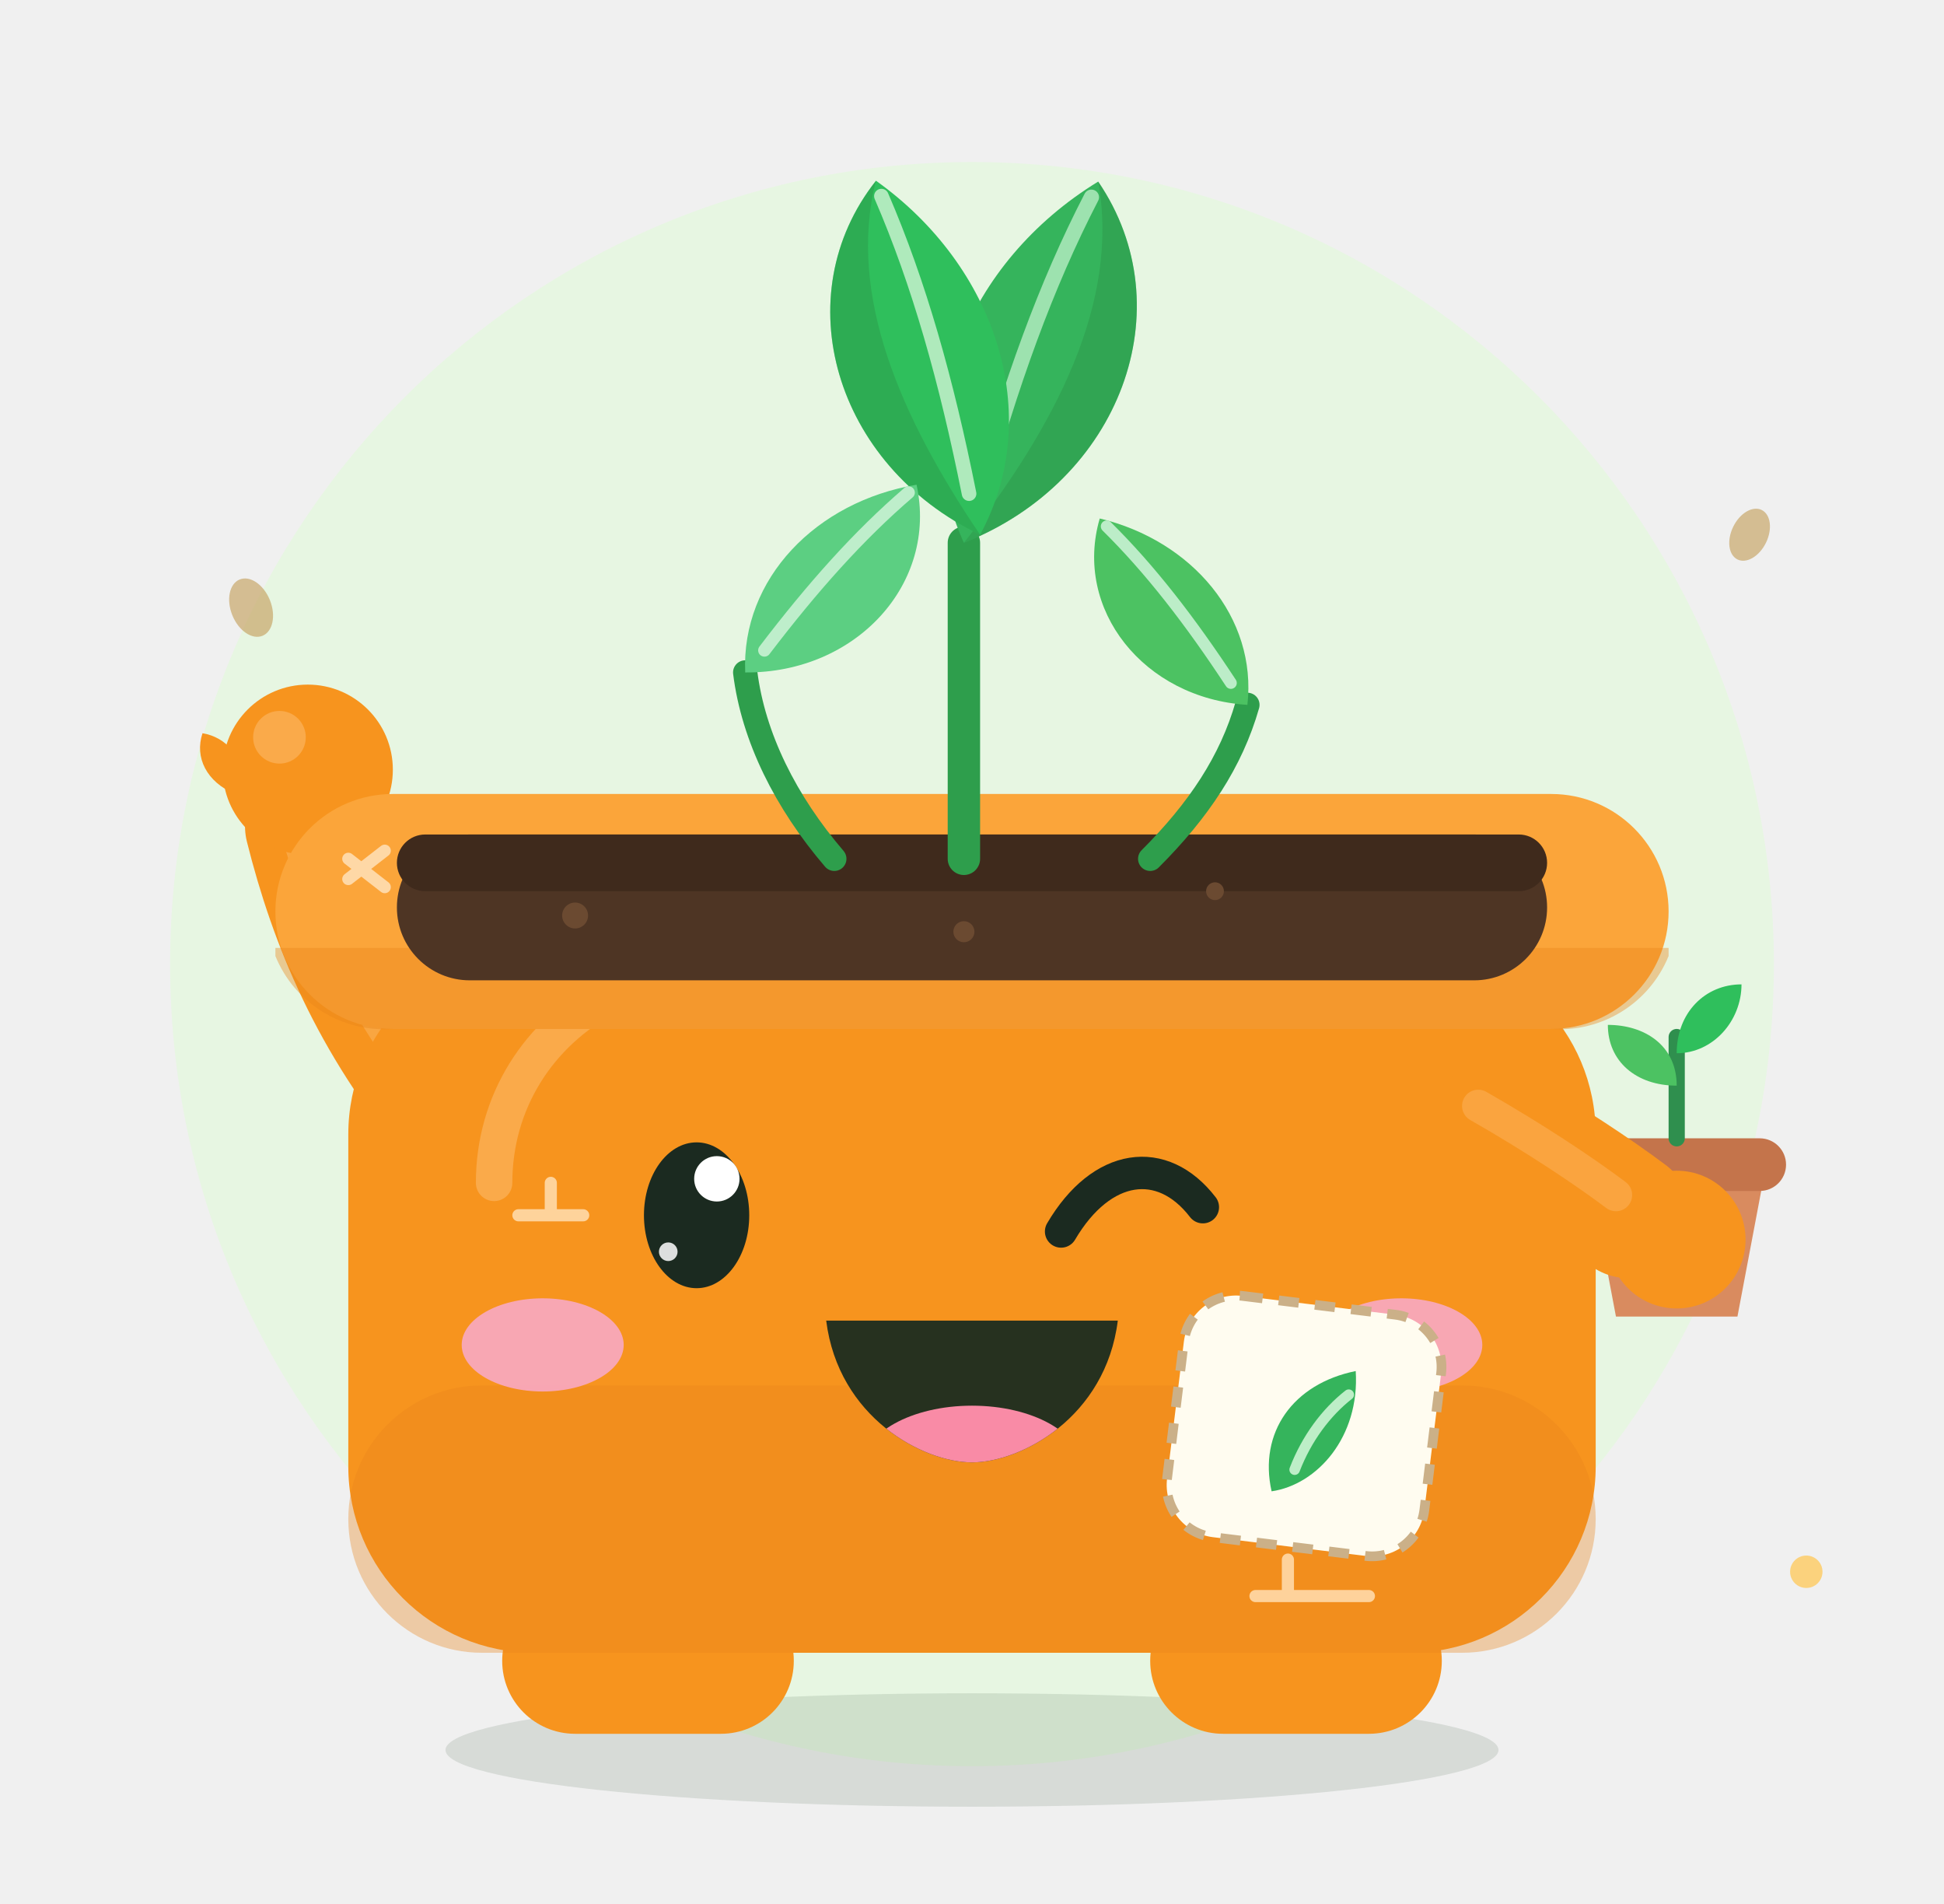
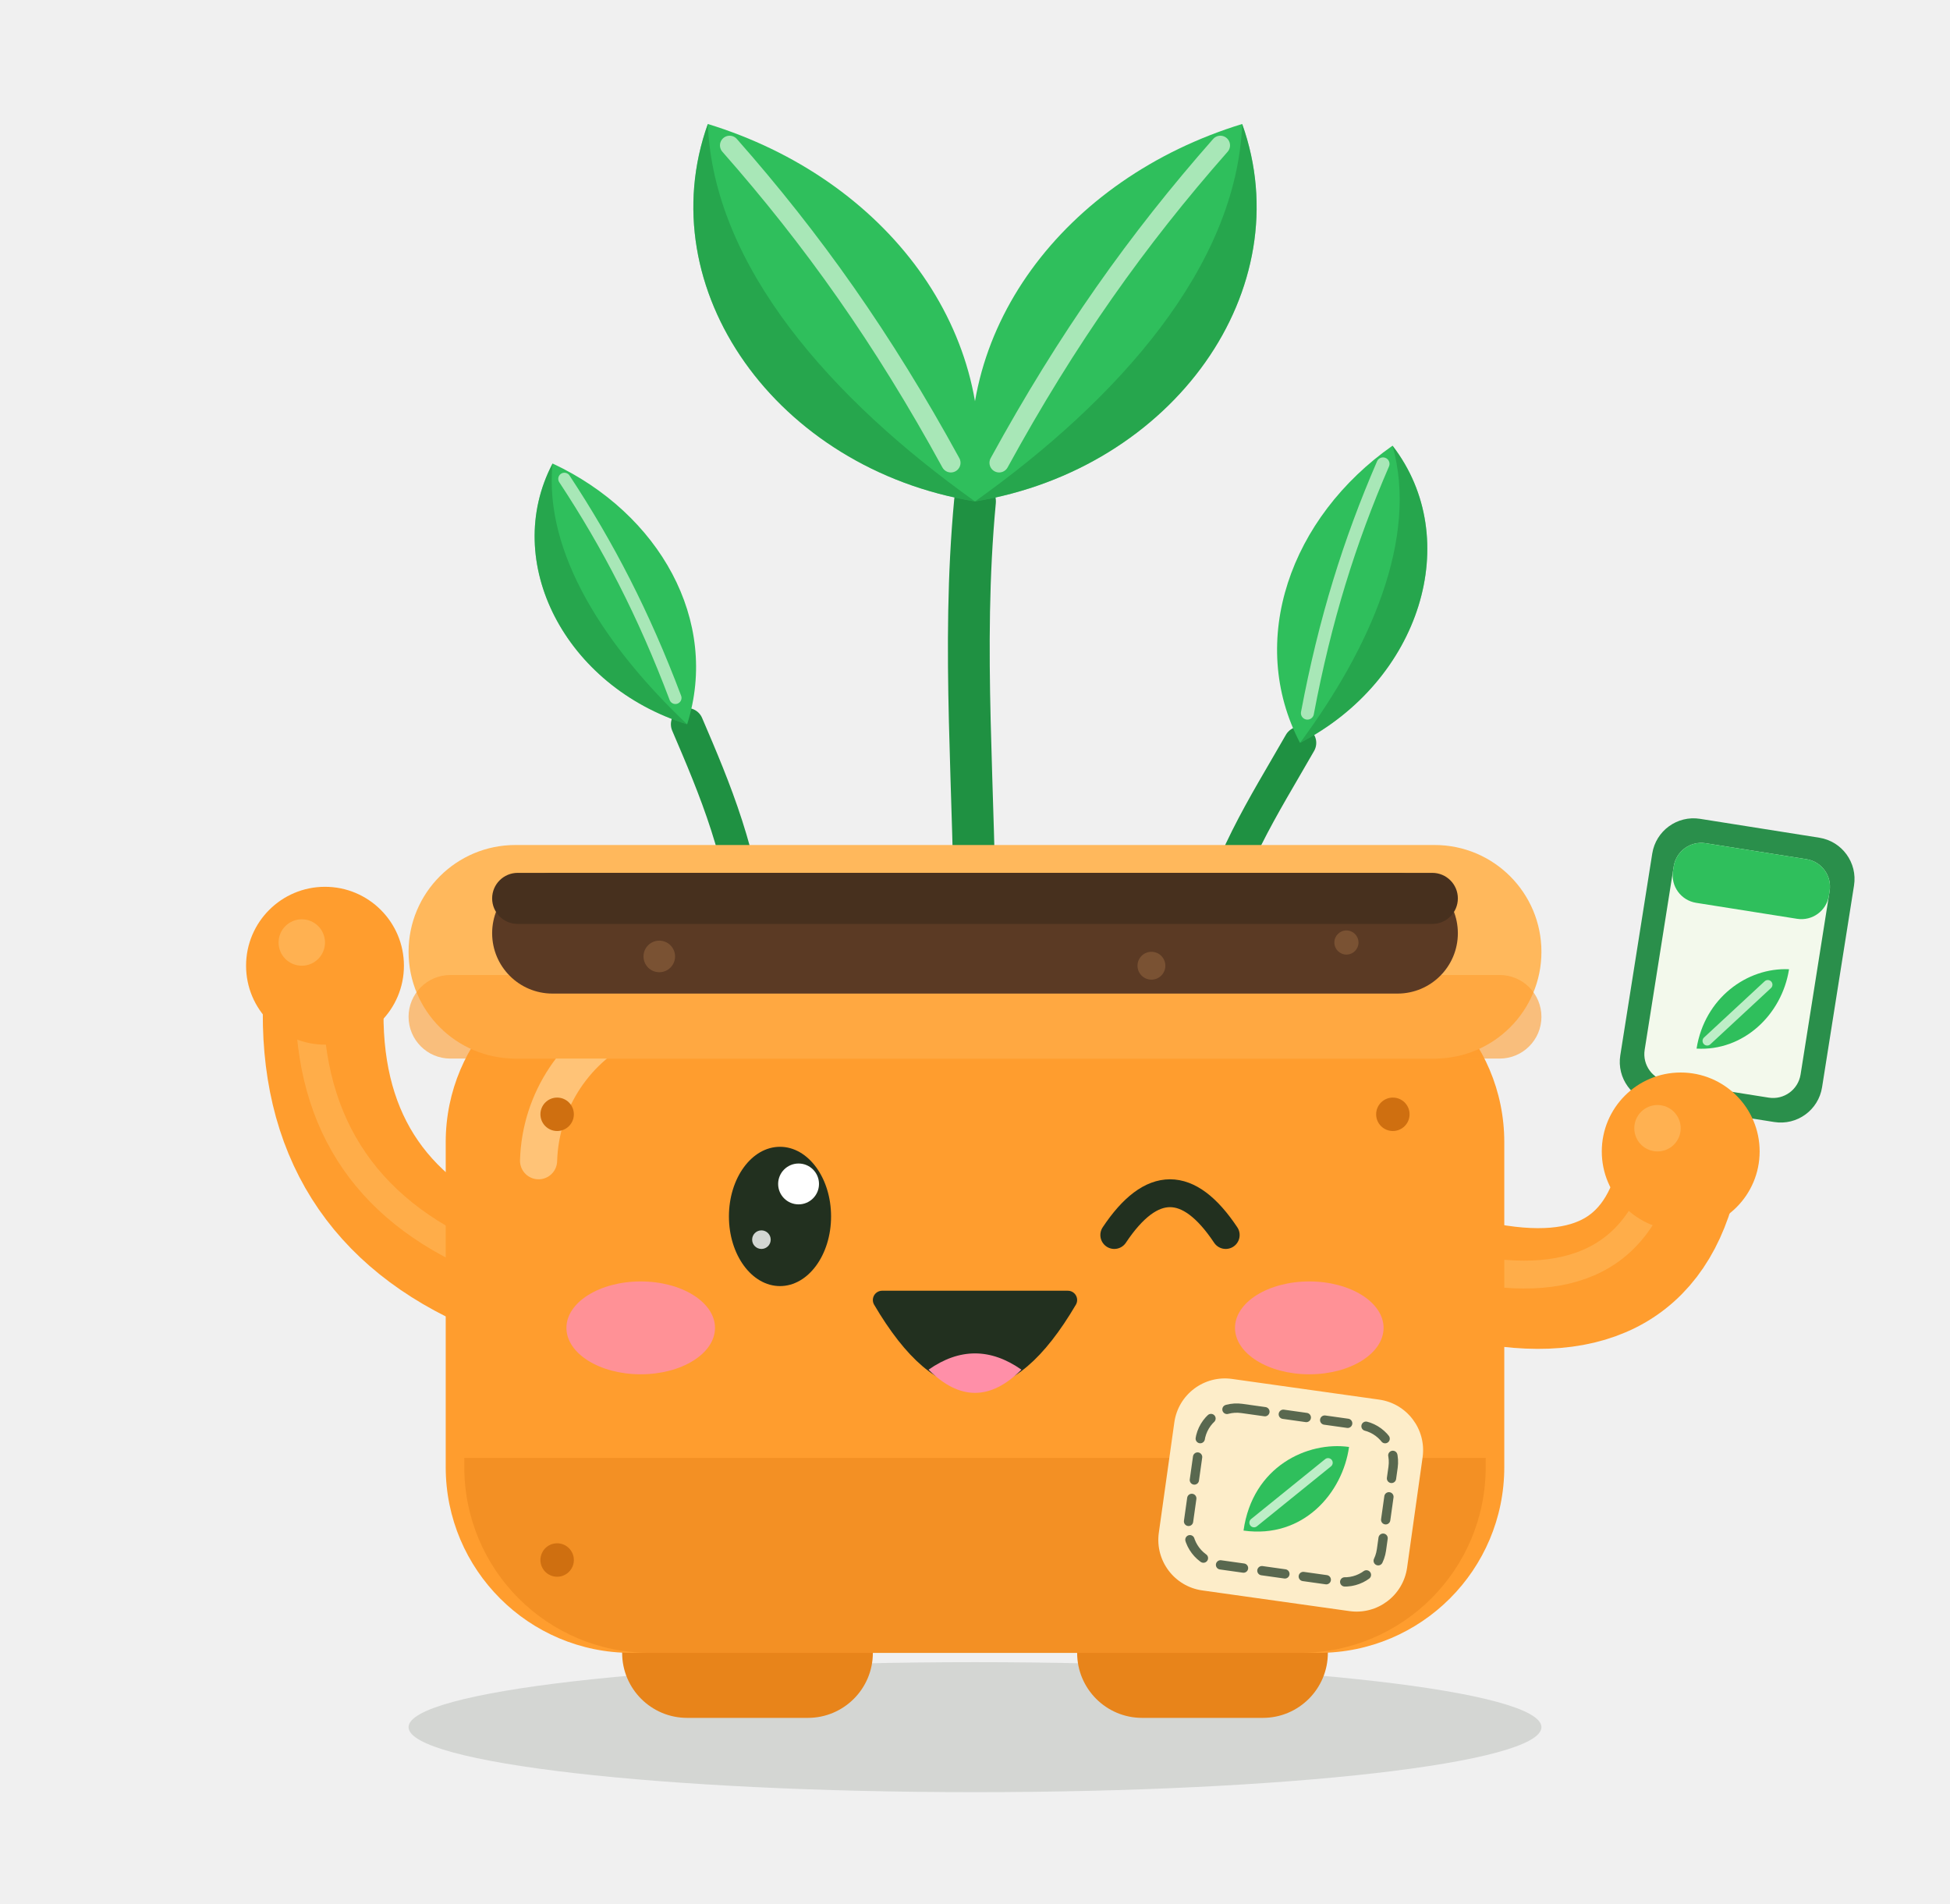
- <svg xmlns="http://www.w3.org/2000/svg" viewBox="0 0 480 470" role="img" aria-label="Tukar Bibit melambai sambil memegang pot bibit">
+ <svg xmlns="http://www.w3.org/2000/svg" viewBox="-10 -10 420 410" role="img" aria-label="Tukar Bibit, maskot Seed Exchange">
  <style>
-     /* The whole character floats a little; the halo and the ground shadow stay put. */
-     .m-float {
-         transform-box: view-box;
-         transform-origin: 240px 430px;
-         animation: m-float 5.4s cubic-bezier(0.45, 0, 0.55, 1) infinite;
-     }
-     .m-halo {
-         transform-box: fill-box;
-         transform-origin: 50% 50%;
-         animation: m-halo 7s ease-in-out infinite;
-     }
-     /* Waving arm: the pivot sits on the shoulder, the hand gets its own small delay. */
-     .m-arm {
-         transform-box: view-box;
-         transform-origin: 112px 276px;
-         animation: m-wave 2.9s cubic-bezier(0.45, 0, 0.55, 1) infinite;
-     }
-     .m-hand {
-         transform-box: view-box;
-         transform-origin: 78px 206px;
-         animation: m-hand 2.9s cubic-bezier(0.45, 0, 0.55, 1) infinite;
-     }
-     .m-hold {
-         transform-box: view-box;
-         transform-origin: 414px 306px;
-         animation: m-hold 3.8s ease-in-out infinite;
-     }
-     .m-leaf {
-         transform-box: view-box;
-         animation: m-sway 4.8s ease-in-out infinite;
-     }
-     .m-leaf--1 { transform-origin: 238px 132px; animation-delay: -0.5s; }
-     .m-leaf--2 { transform-origin: 242px 132px; animation-delay: -2.3s; animation-duration: 5.4s; }
-     .m-leaf--3 { transform-origin: 204px 210px; animation-delay: -1.4s; animation-duration: 5.8s; }
-     .m-leaf--4 { transform-origin: 286px 210px; animation-delay: -3.2s; animation-duration: 4.2s; }
-     .m-eye {
-         transform-box: fill-box;
-         transform-origin: 50% 50%;
-         animation: m-blink 5.2s infinite;
-     }
-     .m-seed {
-         transform-box: fill-box;
-         animation: m-drift 7s ease-in-out infinite;
-     }
-     .m-seed--2 { animation-duration: 8.6s; animation-delay: -2.6s; }
-     .m-seed--3 { animation-duration: 6.2s; animation-delay: -4.1s; }
- 
-     @keyframes m-float {
-         0%, 100% { translate: 0 0; }
-         50% { translate: 0 -7px; }
-     }
-     @keyframes m-halo {
-         0%, 100% { scale: 1; opacity: 1; }
-         50% { scale: 1.035; opacity: 0.82; }
-     }
-     @keyframes m-wave {
-         0%, 100% { rotate: -4deg; }
-         50% { rotate: 10deg; }
-     }
-     @keyframes m-hand {
-         0%, 100% { rotate: -7deg; }
-         50% { rotate: 7deg; }
-     }
-     @keyframes m-hold {
-         0%, 100% { rotate: -1.8deg; }
-         50% { rotate: 2deg; }
-     }
-     @keyframes m-sway {
-         0%, 100% { rotate: -2.4deg; }
-         50% { rotate: 2.6deg; }
-     }
-     @keyframes m-blink {
-         0%, 92%, 100% { transform: scaleY(1); }
-         95%, 96.5% { transform: scaleY(0.1); }
-     }
-     @keyframes m-drift {
-         0%, 100% { translate: 0 0; opacity: 0.5; }
-         50% { translate: 2px -11px; opacity: 0.95; }
-     }
- 
-     @media (prefers-reduced-motion: reduce) {
-         .m-float, .m-halo, .m-arm, .m-hand, .m-hold,
-         .m-leaf, .m-eye, .m-seed { animation: none; }
-     }
+     .m-float { animation: m-float 5.4s cubic-bezier(0.45, 0, 0.55, 1) infinite; }
+     .m-wave  { transform-box: fill-box; transform-origin: 100% 100%; animation: m-wave 2.6s cubic-bezier(0.45, 0, 0.55, 1) infinite; }
+     .m-hold  { transform-box: fill-box; transform-origin: 0% 100%; animation: m-hold 3.8s ease-in-out infinite; }
+     .m-leaf  { transform-box: fill-box; transform-origin: 50% 100%; animation: m-sway 4.8s ease-in-out infinite; }
+     .m-eye   { transform-box: fill-box; transform-origin: 50% 50%; animation: m-blink 5.2s infinite; }
+     @keyframes m-float { 0%, 100% { translate: 0 0; } 50% { translate: 0 -6px; } }
+     @keyframes m-wave  { 0%, 100% { rotate: -5deg; } 50% { rotate: 9deg; } }
+     @keyframes m-hold  { 0%, 100% { rotate: -1.5deg; } 50% { rotate: 2deg; } }
+     @keyframes m-sway  { 0%, 100% { rotate: -1.6deg; } 50% { rotate: 1.8deg; } }
+     @keyframes m-blink { 0%, 92%, 100% { transform: scaleY(1); } 95%, 96.5% { transform: scaleY(0.1); } }
+     @media (prefers-reduced-motion: reduce) { .m-float, .m-wave, .m-hold, .m-leaf, .m-eye { animation: none; } }
</style>
-   <defs>
-     <clipPath id="m-mouth">
-       <path d="M204 326c3 24 24 35 36 35s33-11 36-35z" />
-     </clipPath>
-   </defs>
-   <circle class="m-halo" cx="240" cy="238" r="198" fill="#e7f6e2" />
-   <ellipse cx="240" cy="432" rx="130" ry="14" fill="#2b4a2e" opacity="0.13" />
+   <ellipse cx="200" cy="362" rx="122" ry="14" fill="#22301f" opacity="0.14" />
  <g class="m-float">
-     <g class="m-arm">
-       <path d="M112 276C92 252 82 228 76 204" stroke="#f7941e" stroke-width="31" fill="none" stroke-linecap="round" />
-       <path d="M112 276C92 252 82 228 76 204" stroke="#fbaf55" stroke-width="8" fill="none" stroke-linecap="round" opacity="0.65" transform="translate(-4 -4)" />
-       <g class="m-hand">
-         <circle cx="76" cy="190" r="21" fill="#f7941e" />
-         <circle cx="69" cy="182" r="6.5" fill="#fbaf55" opacity="0.8" />
-         <path d="M58 196c-7-3-10-9-8-15 6 1 10 6 10 12z" fill="#f7941e" />
+     <g class="m-wave">
+       <path d="M92 262 Q56 244 60 200" stroke="#ff9d2e" stroke-width="26" stroke-linecap="round" fill="none" />
+       <path d="M92 262 Q56 244 60 200" stroke="#ffb85c" stroke-width="6" stroke-linecap="round" fill="none" opacity="0.6" transform="translate(-3 -3)" />
+       <circle cx="60" cy="198" r="17" fill="#ff9d2e" />
+       <circle cx="55" cy="193" r="5" fill="#ffb85c" opacity="0.75" />
+     </g>
+     <path d="M308 266 Q346 274 352 240" stroke="#ff9d2e" stroke-width="26" stroke-linecap="round" fill="none" />
+     <path d="M308 266 Q346 274 352 240" stroke="#ffb85c" stroke-width="6" stroke-linecap="round" fill="none" opacity="0.6" transform="translate(-3 -3)" />
+     <rect x="124" y="332" width="54" height="28" rx="14" fill="#e8841a" />
+     <rect x="222" y="332" width="54" height="28" rx="14" fill="#e8841a" />
+     <g class="m-leaf">
+       <path d="M152 194 C150 174 144 160 138 146" stroke="#1f9142" stroke-width="7" stroke-linecap="round" fill="none" />
+       <g transform="translate(138 146) scale(-0.66 0.66) rotate(-34)">
+         <path d="M0 0 C10 -34 46 -52 84 -46 C80 -10 40 12 0 0 Z" fill="#2fbf5c" />
+         <path d="M0 0 C40 12 80 -10 84 -46 C70 -20 36 -6 0 0 Z" fill="#1f9142" opacity="0.55" />
+         <path d="M8 -5 C32 -22 54 -34 78 -44" stroke="#bdeec7" stroke-width="4" stroke-linecap="round" fill="none" opacity="0.85" />
+       </g>
+       <path d="M250 194 C254 176 262 164 270 150" stroke="#1f9142" stroke-width="7" stroke-linecap="round" fill="none" />
+       <g transform="translate(270 150) scale(0.7 0.7) rotate(-44)">
+         <path d="M0 0 C10 -34 46 -52 84 -46 C80 -10 40 12 0 0 Z" fill="#2fbf5c" />
+         <path d="M0 0 C40 12 80 -10 84 -46 C70 -20 36 -6 0 0 Z" fill="#1f9142" opacity="0.55" />
+         <path d="M8 -5 C32 -22 54 -34 78 -44" stroke="#bdeec7" stroke-width="4" stroke-linecap="round" fill="none" opacity="0.85" />
+       </g>
+       <path d="M200 194 C200 160 197 130 200 98" stroke="#1f9142" stroke-width="9" stroke-linecap="round" fill="none" />
+       <g transform="translate(200 98) scale(1.04 1.04) rotate(-26)">
+         <path d="M0 0 C10 -34 46 -52 84 -46 C80 -10 40 12 0 0 Z" fill="#2fbf5c" />
+         <path d="M0 0 C40 12 80 -10 84 -46 C70 -20 36 -6 0 0 Z" fill="#1f9142" opacity="0.55" />
+         <path d="M8 -5 C32 -22 54 -34 78 -44" stroke="#bdeec7" stroke-width="4" stroke-linecap="round" fill="none" opacity="0.85" />
+       </g>
+       <g transform="translate(200 98) scale(-1.04 1.04) rotate(-26)">
+         <path d="M0 0 C10 -34 46 -52 84 -46 C80 -10 40 12 0 0 Z" fill="#2fbf5c" />
+         <path d="M0 0 C40 12 80 -10 84 -46 C70 -20 36 -6 0 0 Z" fill="#1f9142" opacity="0.55" />
+         <path d="M8 -5 C32 -22 54 -34 78 -44" stroke="#bdeec7" stroke-width="4" stroke-linecap="round" fill="none" opacity="0.85" />
      </g>
    </g>
-     <rect x="124" y="392" width="72" height="36" rx="18" fill="#f7941e" />
-     <rect x="284" y="392" width="72" height="36" rx="18" fill="#f7941e" />
-     <rect x="86" y="234" width="308" height="174" rx="46" fill="#f7941e" />
-     <rect x="86" y="342" width="308" height="66" rx="33" fill="#e8841a" opacity="0.35" />
-     <path d="M122 292c0-20 11-37 28-46" stroke="#fbaf55" stroke-width="9" stroke-linecap="round" fill="none" opacity="0.8" />
-     <path d="M310 394h28M318 394v-9M128 300h16M136 300v-8" stroke="#ffd9a8" stroke-width="3" stroke-linecap="round" opacity="0.9" />
-     <rect x="68" y="196" width="344" height="58" rx="29" fill="#fba53a" />
-     <path d="M68 234h344v2a29 29 0 0 1-29 18H97a29 29 0 0 1-29-18z" fill="#e8841a" opacity="0.4" />
-     <rect x="98" y="206" width="284" height="36" rx="18" fill="#4e3524" />
-     <rect x="98" y="206" width="284" height="14" rx="7" fill="#3f2a1c" />
-     <circle cx="142" cy="226" r="3.2" fill="#6b4a31" />
-     <circle cx="238" cy="230" r="2.6" fill="#6b4a31" />
-     <circle cx="300" cy="220" r="2.2" fill="#6b4a31" />
-     <path d="M86 212l9 7M95 210l-9 7" stroke="#ffe0b8" stroke-width="3" stroke-linecap="round" opacity="0.85" />
-     <g class="m-leaf m-leaf--1">
-       <path d="M238 212V134" stroke="#2e9e4c" stroke-width="8" stroke-linecap="round" />
-       <g transform="translate(238 134) rotate(-40) scale(0.94)">
-         <path d="M0 0C10-36 48-56 88-50 84-10 42 14 0 0Z" fill="#35b45c" />
-         <path d="M0 0C42 14 84-10 88-50 72-22 38-8 0 0Z" fill="#2b8f45" opacity="0.4" />
-         <path d="M10-6C36-24 60-38 84-48" stroke="#a9e7b8" stroke-width="4" stroke-linecap="round" fill="none" opacity="0.9" />
-       </g>
+     <rect x="86" y="196" width="228" height="150" rx="40" fill="#ff9d2e" />
+     <path d="M90 304 H310 V306 a40 40 0 0 1 -40 40 H130 a40 40 0 0 1 -40 -40 Z" fill="#e8841a" opacity="0.5" />
+     <path d="M106 240 a34 34 0 0 1 20 -30" stroke="#ffd08f" stroke-width="8" stroke-linecap="round" fill="none" opacity="0.75" />
+     <circle cx="110" cy="230" r="3.6" fill="#cf6f10" />
+     <circle cx="290" cy="230" r="3.6" fill="#cf6f10" />
+     <circle cx="110" cy="326" r="3.6" fill="#cf6f10" />
+     <rect x="78" y="172" width="244" height="46" rx="23" fill="#ffb85c" />
+     <rect x="78" y="200" width="244" height="18" rx="9" fill="#ff9d2e" opacity="0.6" />
+     <rect x="96" y="178" width="208" height="26" rx="13" fill="#5b3a24" />
+     <rect x="96" y="178" width="208" height="11" rx="5.5" fill="#47301e" />
+     <circle cx="132" cy="196" r="3.4" fill="#7a5233" />
+     <circle cx="238" cy="198" r="3" fill="#7a5233" />
+     <circle cx="280" cy="193" r="2.6" fill="#7a5233" />
+     <g class="m-eye">
+       <ellipse cx="158" cy="252" rx="11" ry="15" fill="#22301f" />
+       <circle cx="162" cy="245" r="4.4" fill="#fff" />
+       <circle cx="154" cy="257" r="2" fill="#fff" opacity="0.8" />
    </g>
-     <g class="m-leaf m-leaf--2">
-       <g transform="translate(242 132) scale(-0.9 0.9) rotate(-44)">
-         <path d="M0 0C10-36 48-56 88-50 84-10 42 14 0 0Z" fill="#2fbf5c" />
-         <path d="M0 0C42 14 84-10 88-50 72-22 38-8 0 0Z" fill="#2b8f45" opacity="0.38" />
-         <path d="M10-6C36-24 60-38 84-48" stroke="#bdeec7" stroke-width="4" stroke-linecap="round" fill="none" opacity="0.9" />
-       </g>
-     </g>
-     <g class="m-leaf m-leaf--3">
-       <path d="M206 212c-12-14-20-30-22-46" stroke="#2e9e4c" stroke-width="6" stroke-linecap="round" fill="none" />
-       <g transform="translate(184 166) rotate(-18) scale(0.62)">
-         <path d="M0 0C10-36 48-56 88-50 84-10 42 14 0 0Z" fill="#5ccf82" />
-         <path d="M10-6C36-24 60-38 84-48" stroke="#c9f2d3" stroke-width="5" stroke-linecap="round" fill="none" opacity="0.9" />
-       </g>
-     </g>
-     <g class="m-leaf m-leaf--4">
-       <path d="M284 212c12-12 20-24 24-38" stroke="#2e9e4c" stroke-width="6" stroke-linecap="round" fill="none" />
-       <g transform="translate(308 174) scale(-0.58 0.58) rotate(-22)">
-         <path d="M0 0C10-36 48-56 88-50 84-10 42 14 0 0Z" fill="#4cc262" />
-         <path d="M10-6C36-24 60-38 84-48" stroke="#c9f2d3" stroke-width="5" stroke-linecap="round" fill="none" opacity="0.9" />
-       </g>
-     </g>
-     <g class="m-eye">
-       <ellipse cx="172" cy="300" rx="13" ry="18" fill="#1b2a20" />
-       <circle cx="177" cy="291" r="5.6" fill="#ffffff" />
-       <circle cx="165" cy="309" r="2.3" fill="#ffffff" opacity="0.85" />
-     </g>
-     <path d="M262 304c10-17 25-19 35-6" stroke="#1b2a20" stroke-width="8" fill="none" stroke-linecap="round" />
-     <ellipse cx="134" cy="332" rx="20" ry="11.5" fill="#f9a8c0" opacity="0.92" />
-     <ellipse cx="346" cy="332" rx="20" ry="11.5" fill="#f9a8c0" opacity="0.92" />
-     <path d="M204 326c3 24 24 35 36 35s33-11 36-35z" fill="#26311f" />
-     <g clip-path="url(#m-mouth)">
-       <ellipse cx="240" cy="362" rx="27" ry="15" fill="#f98ba6" />
-     </g>
-     <g transform="translate(322 352) rotate(7)">
-       <rect x="-32" y="-30" width="64" height="60" rx="13" fill="#fffcf0" />
-       <rect x="-32" y="-30" width="64" height="60" rx="13" fill="none" stroke="#cbb088" stroke-width="2.4" stroke-dasharray="5 4" />
-       <path d="M-6 17C-11 3-4-10 11-15 14 1 5 14-6 17Z" fill="#35b45c" />
-       <path d="M-1 11C1 3 5-4 10-9" stroke="#bdeec7" stroke-width="2.6" stroke-linecap="round" fill="none" />
+     <path d="M230 256 Q242 238 254 256" stroke="#22301f" stroke-width="6" stroke-linecap="round" fill="none" />
+     <ellipse cx="128" cy="276" rx="16" ry="10" fill="#ff8fa8" opacity="0.85" />
+     <ellipse cx="272" cy="276" rx="16" ry="10" fill="#ff8fa8" opacity="0.85" />
+     <path d="M180 270 Q200 304 220 270 Z" fill="#22301f" stroke="#22301f" stroke-width="4" stroke-linejoin="round" />
+     <path d="M190 285 Q200 295 210 285 Q200 278 190 285 Z" fill="#ff8fa8" />
+     <g transform="translate(268 312) rotate(8)">
+       <rect x="-27" y="-23" width="54" height="46" rx="11" fill="#fdedc9" />
+       <rect x="-21" y="-17" width="42" height="34" rx="8" fill="none" stroke="#59684f" stroke-width="2" stroke-dasharray="5 4" stroke-linecap="round" />
+       <path d="M-9 9 C-9 -5 2 -12 11 -12 C11 -2 4 9 -9 9 Z" fill="#2fbf5c" />
+       <path d="M-7 7 L7 -8" stroke="#bdeec7" stroke-width="2" stroke-linecap="round" />
    </g>
    <g class="m-hold">
-       <path d="M392 288h44l-7 37h-30z" fill="#d98b5f" />
-       <rect x="387" y="281" width="54" height="13" rx="6.5" fill="#c4744b" />
-       <path d="M414 281v-25" stroke="#2f8f4e" stroke-width="4" stroke-linecap="round" />
-       <path d="M414 268c-10 0-17-6-17-15 9 0 17 5 17 15Z" fill="#4cc262" />
-       <path d="M414 260c0-10 7-17 16-17 0 9-7 17-16 17Z" fill="#2fbf5c" />
-       <circle cx="414" cy="306" r="17" fill="#f7941e" />
-       <circle cx="408" cy="300" r="5" fill="#fbaf55" opacity="0.8" />
+       <g transform="translate(364 200) rotate(9)">
+         <rect x="-22" y="-32" width="44" height="62" rx="9" fill="#2a8f4b" />
+         <rect x="-17" y="-27" width="34" height="52" rx="6" fill="#f3f9ec" />
+         <rect x="-17" y="-27" width="34" height="13" rx="6" fill="#2fbf5c" />
+         <path d="M-6 17 C-6 6 2 -2 11 -3 C11 7 4 16 -6 17 Z" fill="#2fbf5c" />
+         <path d="M-4 15 L7 1" stroke="#bdeec7" stroke-width="2" stroke-linecap="round" />
+       </g>
+       <circle cx="352" cy="238" r="17" fill="#ff9d2e" />
+       <circle cx="347" cy="233" r="5" fill="#ffb85c" opacity="0.75" />
    </g>
-     <path d="M368 278c14 8 26 16 34 22" stroke="#f7941e" stroke-width="31" fill="none" stroke-linecap="round" />
-     <path d="M368 278c14 8 26 16 34 22" stroke="#fbaf55" stroke-width="8" fill="none" stroke-linecap="round" opacity="0.6" transform="translate(-3 -5)" />
-   </g>
-   <g class="m-seeds">
-     <ellipse class="m-seed m-seed--1" cx="62" cy="150" rx="5" ry="7.5" transform="rotate(-22 62 150)" fill="#c7a76a" opacity="0.7" />
-     <ellipse class="m-seed m-seed--2" cx="432" cy="132" rx="4.5" ry="6.8" transform="rotate(26 432 132)" fill="#c7a76a" opacity="0.7" />
-     <circle class="m-seed m-seed--3" cx="446" cy="388" r="4" fill="#ffc857" opacity="0.75" />
  </g>
</svg>
